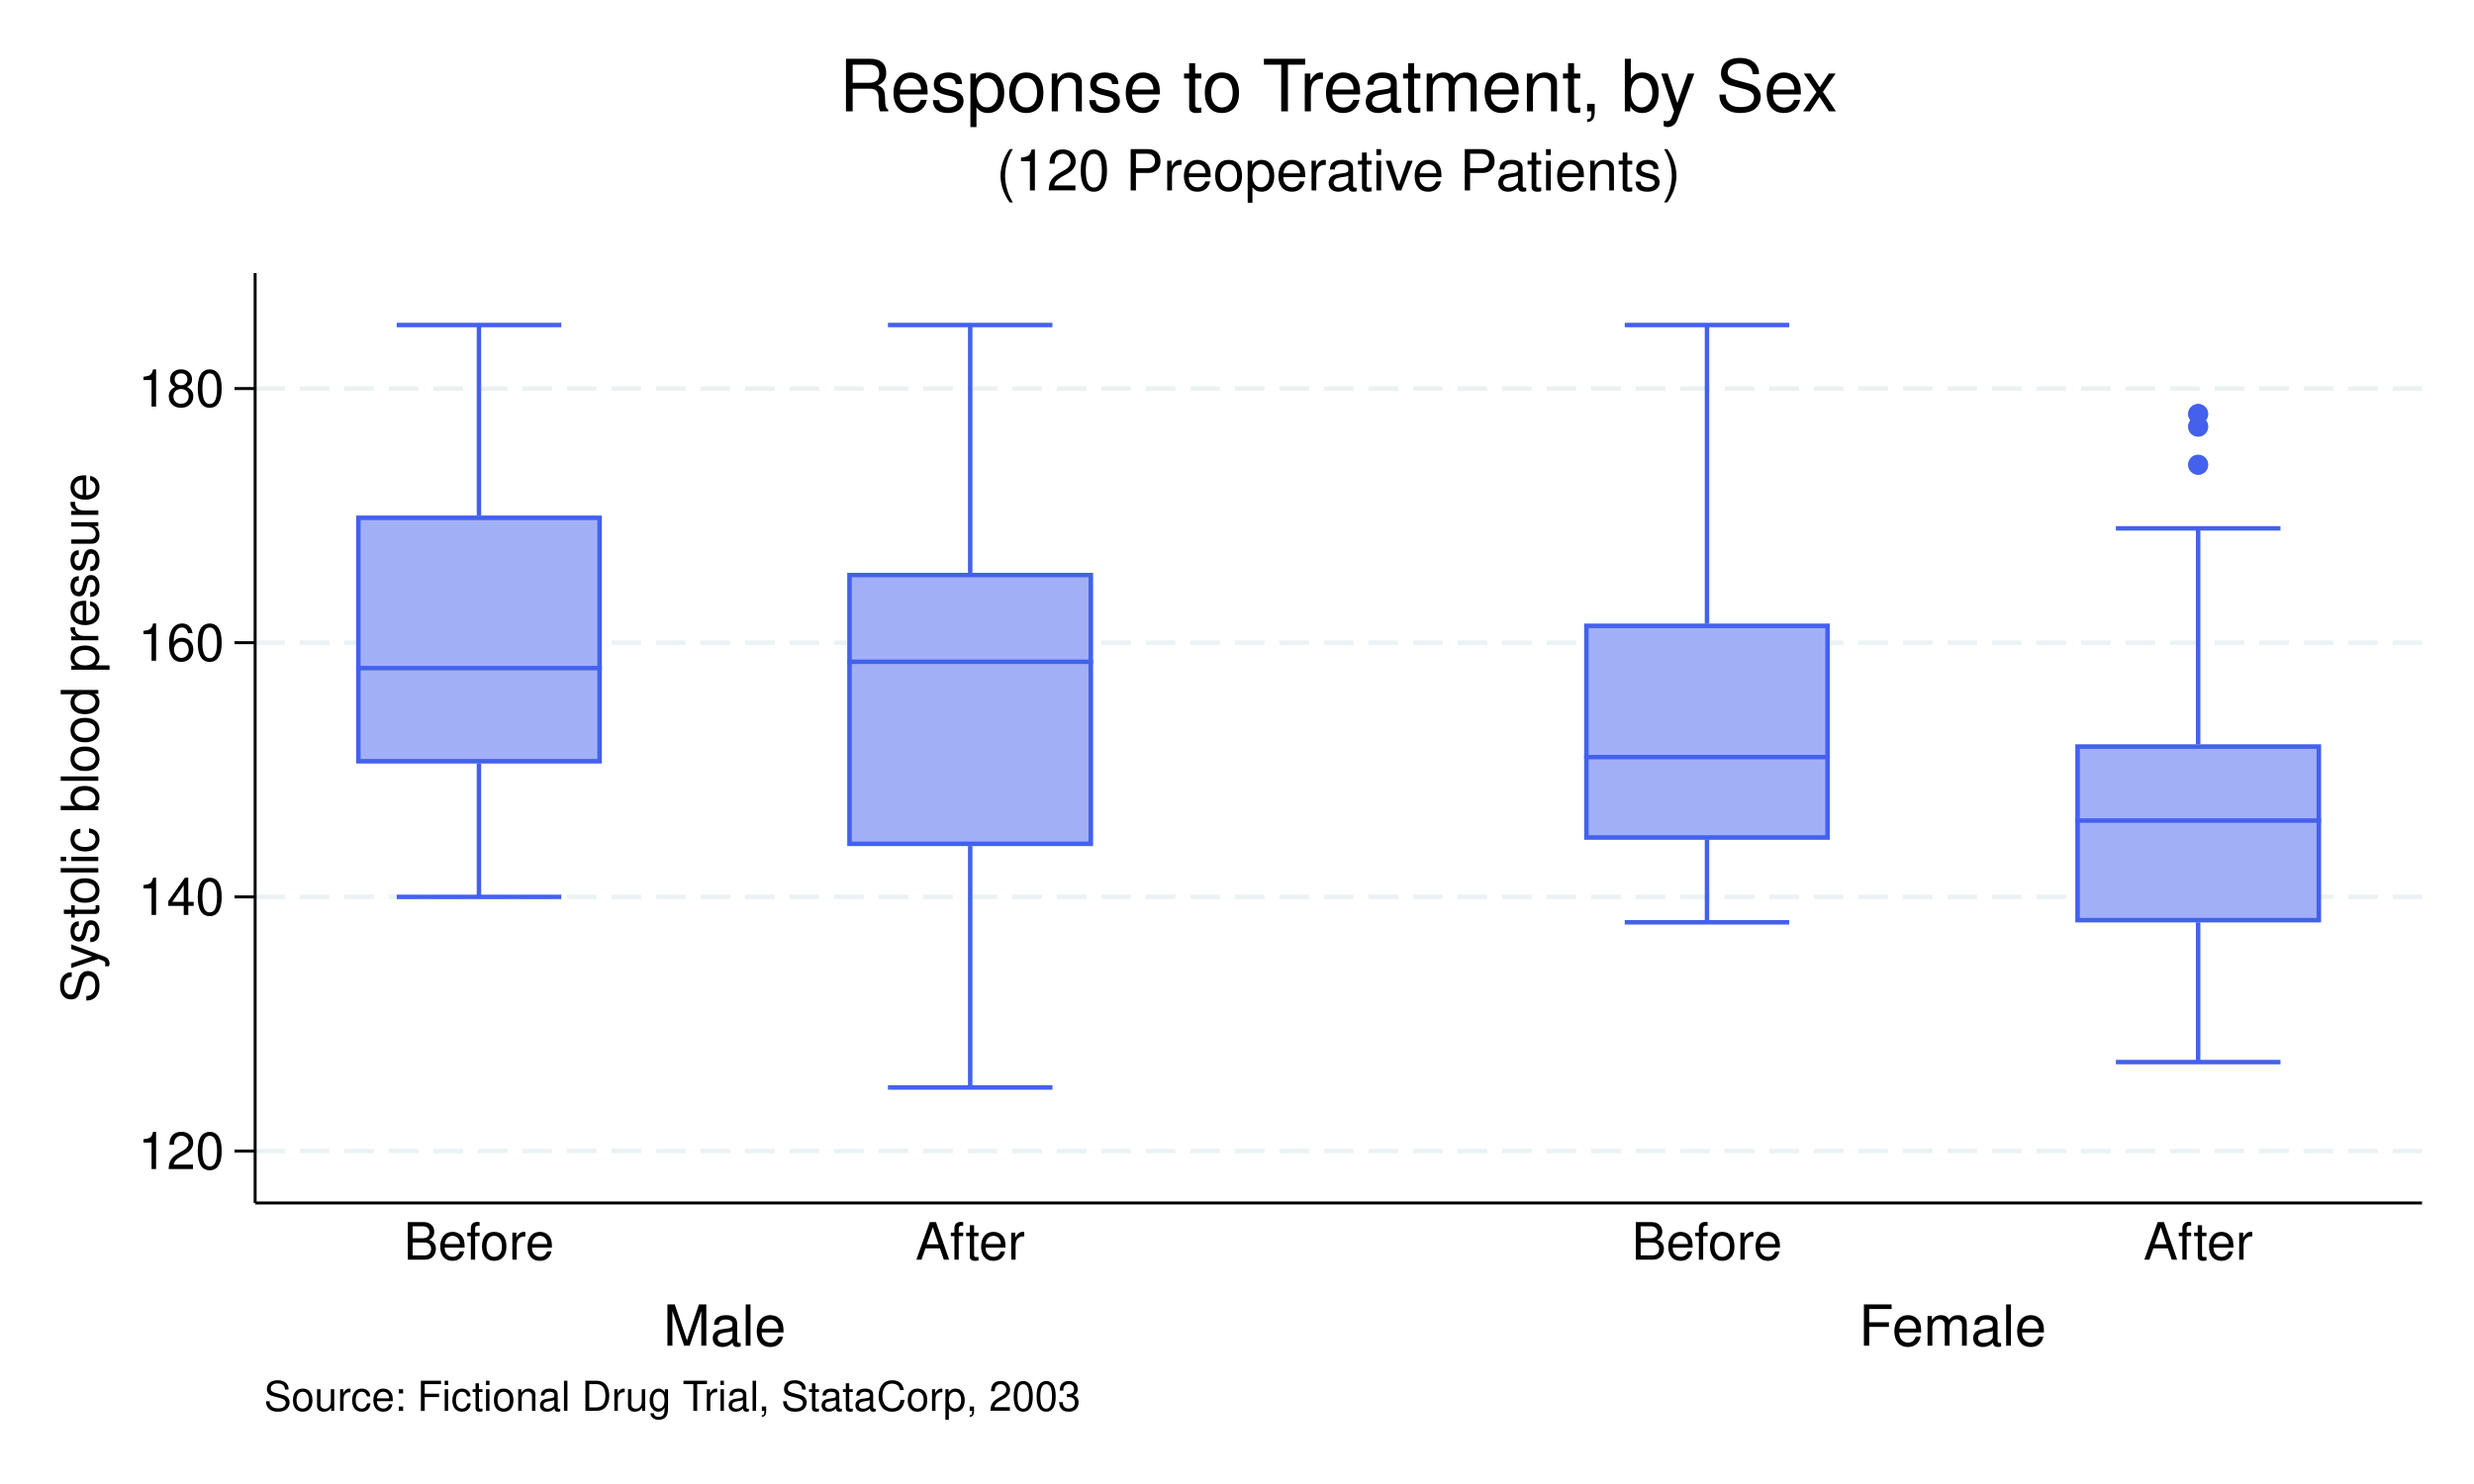
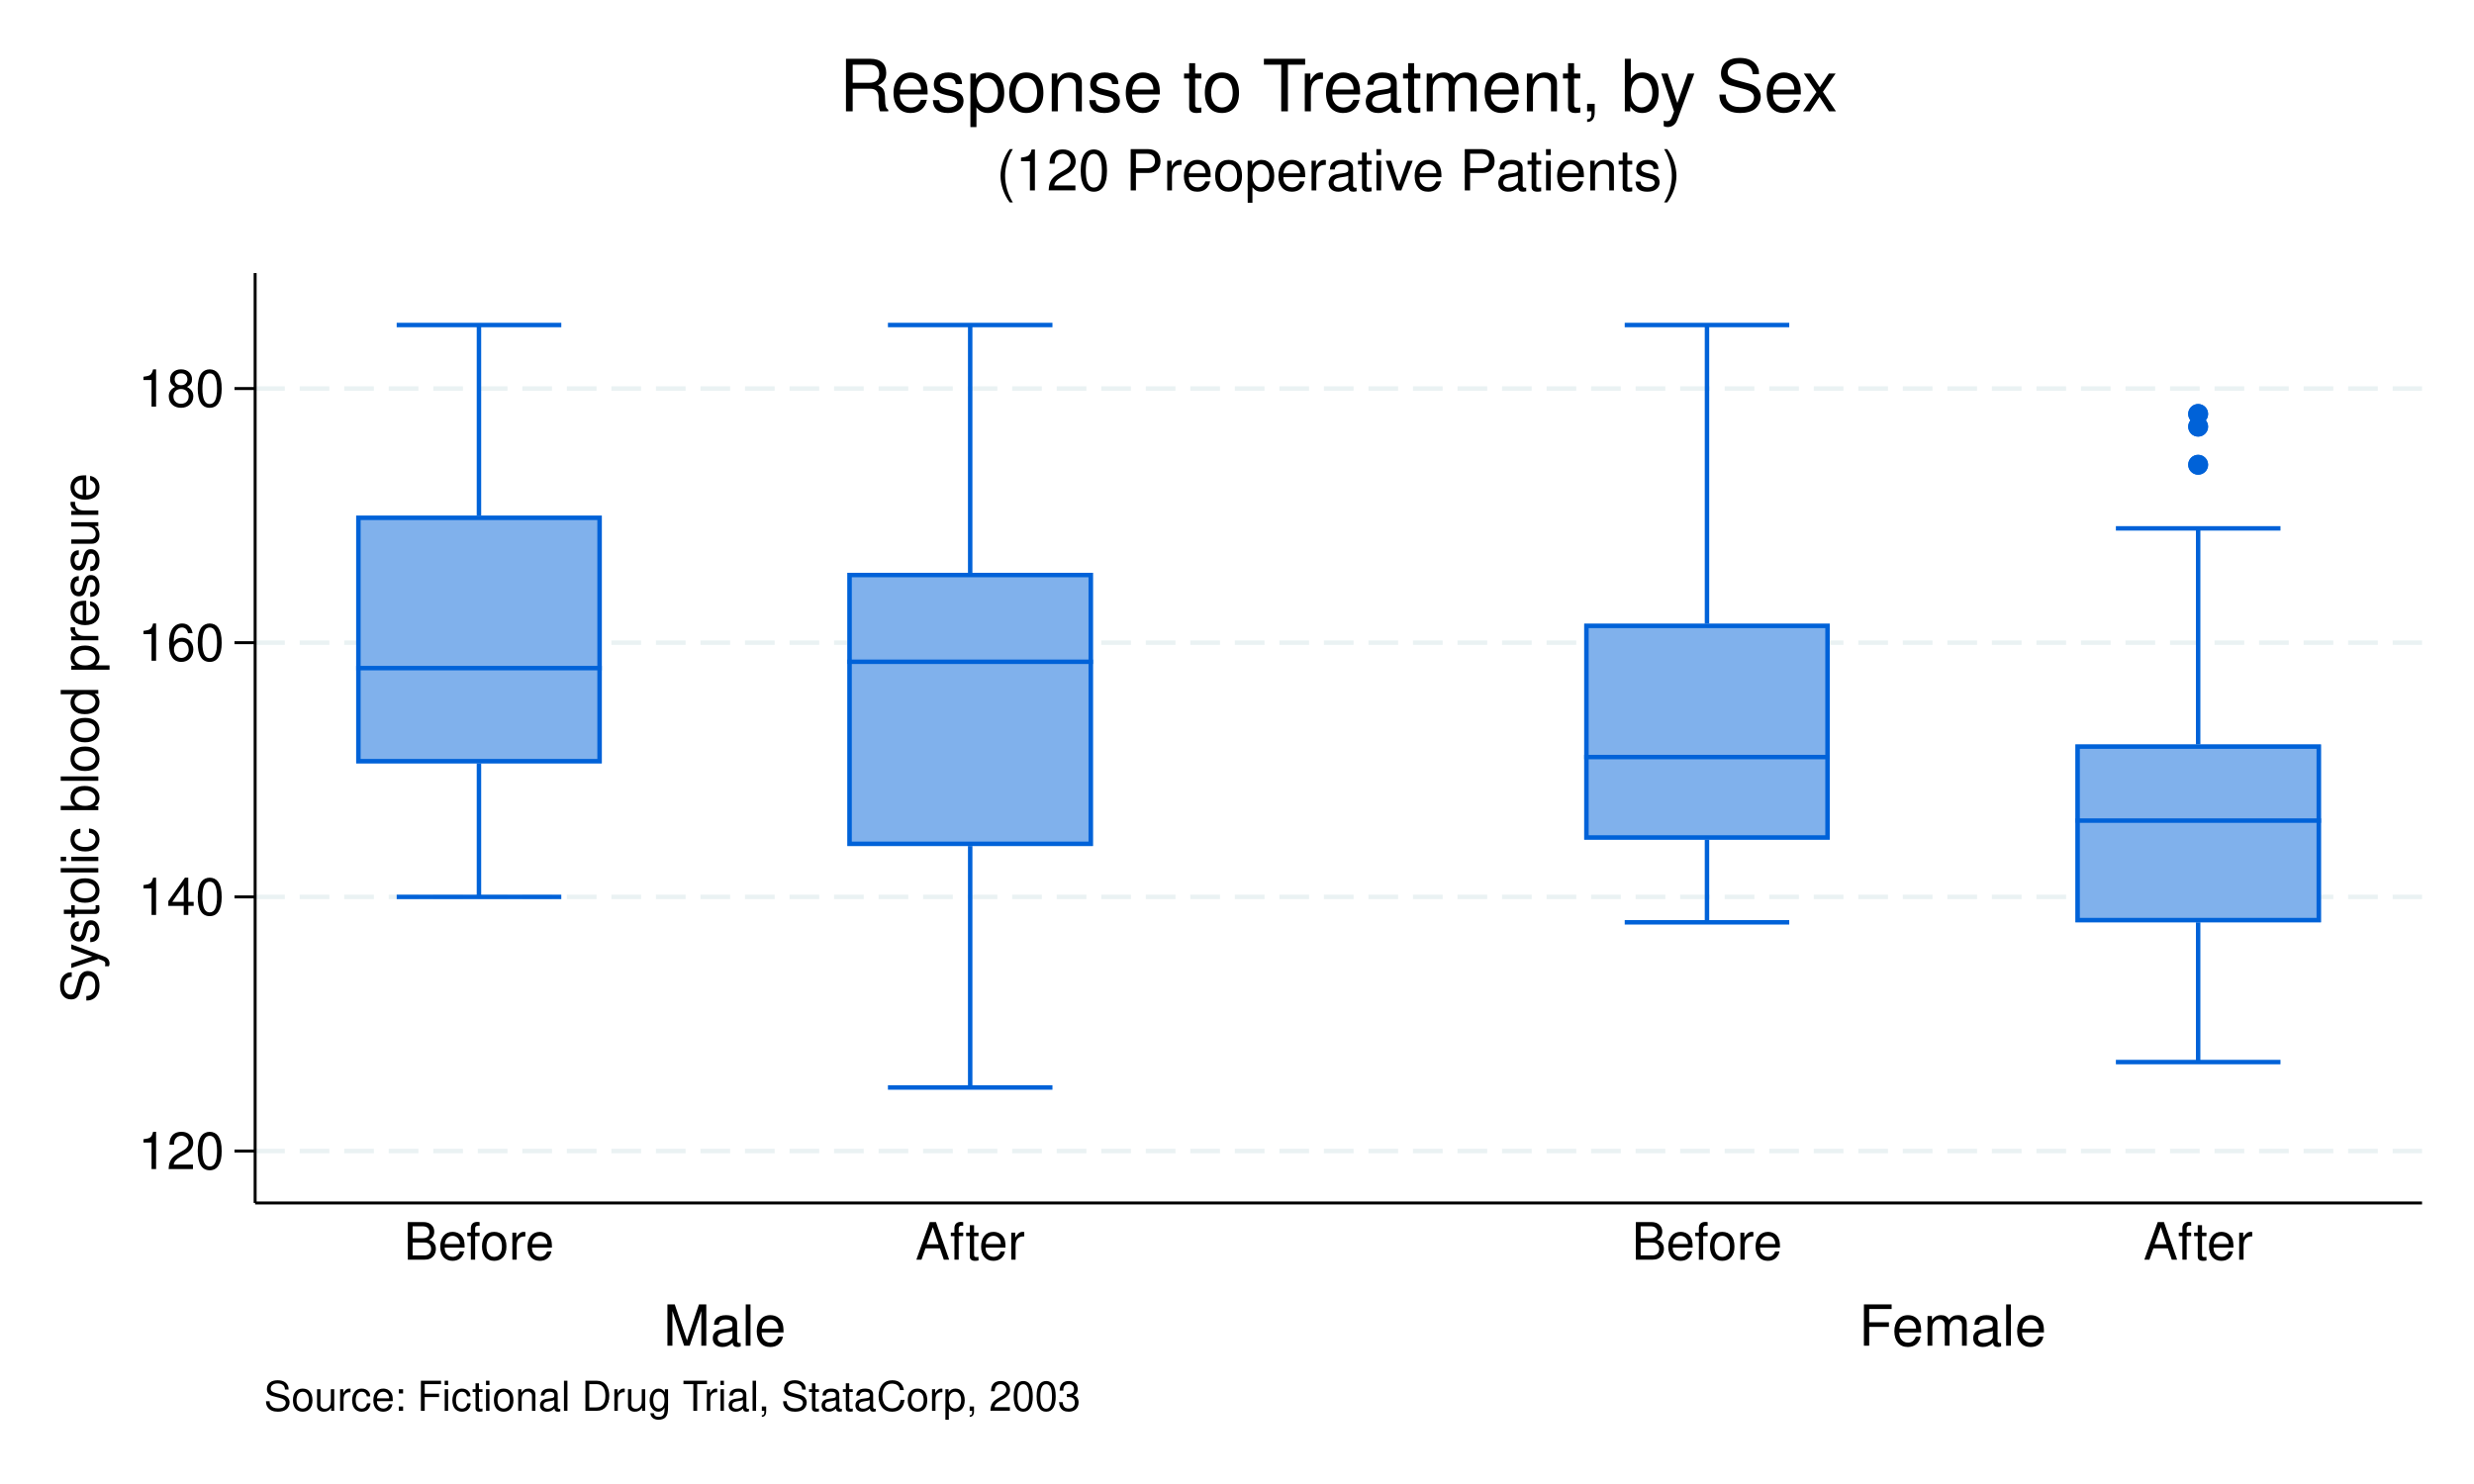
<svg xmlns="http://www.w3.org/2000/svg" version="1.1" width="7.500in" height="4.500in" viewBox="0 0 5400 3240">
  <rect x="0" y="0" width="5400" height="3240" style="fill:#FFFFFF;stroke:none" />
  <rect x="0.00" y="0.00" width="5400.00" height="3240.00" style="fill:#FFFFFF" />
  <rect x="3.24" y="3.24" width="5393.52" height="3233.52" style="fill:none;stroke:#FFFFFF;stroke-width:6.48" />
  <rect x="556.88" y="596.19" width="4729.73" height="2030.23" style="fill:#FFFFFF" />
  <rect x="560.12" y="599.43" width="4723.25" height="2023.75" style="fill:none;stroke:#FFFFFF;stroke-width:6.48" />
  <line x1="556.88" y1="2513.03" x2="621.67" y2="2513.03" style="stroke:#EAF2F3;stroke-width:9.72" />
  <line x1="654.08" y1="2513.03" x2="718.88" y2="2513.03" style="stroke:#EAF2F3;stroke-width:9.72" />
  <line x1="751.28" y1="2513.03" x2="816.08" y2="2513.03" style="stroke:#EAF2F3;stroke-width:9.72" />
  <line x1="848.48" y1="2513.03" x2="913.28" y2="2513.03" style="stroke:#EAF2F3;stroke-width:9.72" />
  <line x1="945.68" y1="2513.03" x2="1010.48" y2="2513.03" style="stroke:#EAF2F3;stroke-width:9.72" />
  <line x1="1042.88" y1="2513.03" x2="1107.68" y2="2513.03" style="stroke:#EAF2F3;stroke-width:9.72" />
  <line x1="1140.08" y1="2513.03" x2="1204.88" y2="2513.03" style="stroke:#EAF2F3;stroke-width:9.72" />
  <line x1="1237.28" y1="2513.03" x2="1302.08" y2="2513.03" style="stroke:#EAF2F3;stroke-width:9.72" />
  <line x1="1334.48" y1="2513.03" x2="1399.28" y2="2513.03" style="stroke:#EAF2F3;stroke-width:9.72" />
  <line x1="1431.68" y1="2513.03" x2="1496.48" y2="2513.03" style="stroke:#EAF2F3;stroke-width:9.72" />
  <line x1="1528.88" y1="2513.03" x2="1593.68" y2="2513.03" style="stroke:#EAF2F3;stroke-width:9.72" />
  <line x1="1626.08" y1="2513.03" x2="1690.88" y2="2513.03" style="stroke:#EAF2F3;stroke-width:9.72" />
  <line x1="1723.28" y1="2513.03" x2="1788.08" y2="2513.03" style="stroke:#EAF2F3;stroke-width:9.72" />
  <line x1="1820.48" y1="2513.03" x2="1885.28" y2="2513.03" style="stroke:#EAF2F3;stroke-width:9.72" />
  <line x1="1917.68" y1="2513.03" x2="1982.48" y2="2513.03" style="stroke:#EAF2F3;stroke-width:9.72" />
  <line x1="2014.88" y1="2513.03" x2="2079.68" y2="2513.03" style="stroke:#EAF2F3;stroke-width:9.72" />
  <line x1="2112.07" y1="2513.03" x2="2176.88" y2="2513.03" style="stroke:#EAF2F3;stroke-width:9.72" />
  <line x1="2209.28" y1="2513.03" x2="2274.07" y2="2513.03" style="stroke:#EAF2F3;stroke-width:9.72" />
  <line x1="2306.48" y1="2513.03" x2="2371.28" y2="2513.03" style="stroke:#EAF2F3;stroke-width:9.72" />
  <line x1="2403.68" y1="2513.03" x2="2468.48" y2="2513.03" style="stroke:#EAF2F3;stroke-width:9.72" />
  <line x1="2500.88" y1="2513.03" x2="2565.68" y2="2513.03" style="stroke:#EAF2F3;stroke-width:9.72" />
  <line x1="2598.07" y1="2513.03" x2="2662.88" y2="2513.03" style="stroke:#EAF2F3;stroke-width:9.72" />
  <line x1="2695.28" y1="2513.03" x2="2760.08" y2="2513.03" style="stroke:#EAF2F3;stroke-width:9.72" />
  <line x1="2792.48" y1="2513.03" x2="2857.28" y2="2513.03" style="stroke:#EAF2F3;stroke-width:9.72" />
  <line x1="2889.68" y1="2513.03" x2="2954.48" y2="2513.03" style="stroke:#EAF2F3;stroke-width:9.72" />
  <line x1="2986.88" y1="2513.03" x2="3051.68" y2="2513.03" style="stroke:#EAF2F3;stroke-width:9.72" />
  <line x1="3084.08" y1="2513.03" x2="3148.88" y2="2513.03" style="stroke:#EAF2F3;stroke-width:9.72" />
  <line x1="3181.28" y1="2513.03" x2="3246.08" y2="2513.03" style="stroke:#EAF2F3;stroke-width:9.72" />
  <line x1="3278.48" y1="2513.03" x2="3343.28" y2="2513.03" style="stroke:#EAF2F3;stroke-width:9.72" />
  <line x1="3375.68" y1="2513.03" x2="3440.48" y2="2513.03" style="stroke:#EAF2F3;stroke-width:9.72" />
  <line x1="3472.88" y1="2513.03" x2="3537.68" y2="2513.03" style="stroke:#EAF2F3;stroke-width:9.72" />
  <line x1="3570.08" y1="2513.03" x2="3634.88" y2="2513.03" style="stroke:#EAF2F3;stroke-width:9.72" />
  <line x1="3667.28" y1="2513.03" x2="3732.08" y2="2513.03" style="stroke:#EAF2F3;stroke-width:9.72" />
  <line x1="3764.48" y1="2513.03" x2="3829.28" y2="2513.03" style="stroke:#EAF2F3;stroke-width:9.72" />
  <line x1="3861.68" y1="2513.03" x2="3926.48" y2="2513.03" style="stroke:#EAF2F3;stroke-width:9.72" />
  <line x1="3958.88" y1="2513.03" x2="4023.68" y2="2513.03" style="stroke:#EAF2F3;stroke-width:9.72" />
  <line x1="4056.08" y1="2513.03" x2="4120.88" y2="2513.03" style="stroke:#EAF2F3;stroke-width:9.72" />
  <line x1="4153.27" y1="2513.03" x2="4218.08" y2="2513.03" style="stroke:#EAF2F3;stroke-width:9.72" />
  <line x1="4250.48" y1="2513.03" x2="4315.27" y2="2513.03" style="stroke:#EAF2F3;stroke-width:9.72" />
  <line x1="4347.68" y1="2513.03" x2="4412.48" y2="2513.03" style="stroke:#EAF2F3;stroke-width:9.72" />
  <line x1="4444.88" y1="2513.03" x2="4509.68" y2="2513.03" style="stroke:#EAF2F3;stroke-width:9.72" />
  <line x1="4542.08" y1="2513.03" x2="4606.88" y2="2513.03" style="stroke:#EAF2F3;stroke-width:9.72" />
  <line x1="4639.27" y1="2513.03" x2="4704.08" y2="2513.03" style="stroke:#EAF2F3;stroke-width:9.72" />
  <line x1="4736.48" y1="2513.03" x2="4801.27" y2="2513.03" style="stroke:#EAF2F3;stroke-width:9.72" />
  <line x1="4833.68" y1="2513.03" x2="4898.48" y2="2513.03" style="stroke:#EAF2F3;stroke-width:9.72" />
  <line x1="4930.88" y1="2513.03" x2="4995.68" y2="2513.03" style="stroke:#EAF2F3;stroke-width:9.72" />
  <line x1="5028.08" y1="2513.03" x2="5092.88" y2="2513.03" style="stroke:#EAF2F3;stroke-width:9.72" />
  <line x1="5125.27" y1="2513.03" x2="5190.08" y2="2513.03" style="stroke:#EAF2F3;stroke-width:9.72" />
  <line x1="5222.48" y1="2513.03" x2="5286.60" y2="2513.03" style="stroke:#EAF2F3;stroke-width:9.72" />
  <line x1="556.88" y1="1958.18" x2="621.67" y2="1958.18" style="stroke:#EAF2F3;stroke-width:9.72" />
  <line x1="654.08" y1="1958.18" x2="718.88" y2="1958.18" style="stroke:#EAF2F3;stroke-width:9.72" />
  <line x1="751.28" y1="1958.18" x2="816.08" y2="1958.18" style="stroke:#EAF2F3;stroke-width:9.72" />
  <line x1="848.48" y1="1958.18" x2="913.28" y2="1958.18" style="stroke:#EAF2F3;stroke-width:9.72" />
  <line x1="945.68" y1="1958.18" x2="1010.48" y2="1958.18" style="stroke:#EAF2F3;stroke-width:9.72" />
  <line x1="1042.88" y1="1958.18" x2="1107.68" y2="1958.18" style="stroke:#EAF2F3;stroke-width:9.72" />
  <line x1="1140.08" y1="1958.18" x2="1204.88" y2="1958.18" style="stroke:#EAF2F3;stroke-width:9.72" />
  <line x1="1237.28" y1="1958.18" x2="1302.08" y2="1958.18" style="stroke:#EAF2F3;stroke-width:9.72" />
  <line x1="1334.48" y1="1958.18" x2="1399.28" y2="1958.18" style="stroke:#EAF2F3;stroke-width:9.72" />
  <line x1="1431.68" y1="1958.18" x2="1496.48" y2="1958.18" style="stroke:#EAF2F3;stroke-width:9.72" />
  <line x1="1528.88" y1="1958.18" x2="1593.68" y2="1958.18" style="stroke:#EAF2F3;stroke-width:9.72" />
  <line x1="1626.08" y1="1958.18" x2="1690.88" y2="1958.18" style="stroke:#EAF2F3;stroke-width:9.72" />
  <line x1="1723.28" y1="1958.18" x2="1788.08" y2="1958.18" style="stroke:#EAF2F3;stroke-width:9.72" />
  <line x1="1820.48" y1="1958.18" x2="1885.28" y2="1958.18" style="stroke:#EAF2F3;stroke-width:9.72" />
  <line x1="1917.68" y1="1958.18" x2="1982.48" y2="1958.18" style="stroke:#EAF2F3;stroke-width:9.72" />
  <line x1="2014.88" y1="1958.18" x2="2079.68" y2="1958.18" style="stroke:#EAF2F3;stroke-width:9.72" />
  <line x1="2112.07" y1="1958.18" x2="2176.88" y2="1958.18" style="stroke:#EAF2F3;stroke-width:9.72" />
  <line x1="2209.28" y1="1958.18" x2="2274.07" y2="1958.18" style="stroke:#EAF2F3;stroke-width:9.72" />
  <line x1="2306.48" y1="1958.18" x2="2371.28" y2="1958.18" style="stroke:#EAF2F3;stroke-width:9.72" />
  <line x1="2403.68" y1="1958.18" x2="2468.48" y2="1958.18" style="stroke:#EAF2F3;stroke-width:9.72" />
  <line x1="2500.88" y1="1958.18" x2="2565.68" y2="1958.18" style="stroke:#EAF2F3;stroke-width:9.72" />
  <line x1="2598.07" y1="1958.18" x2="2662.88" y2="1958.18" style="stroke:#EAF2F3;stroke-width:9.72" />
  <line x1="2695.28" y1="1958.18" x2="2760.08" y2="1958.18" style="stroke:#EAF2F3;stroke-width:9.72" />
  <line x1="2792.48" y1="1958.18" x2="2857.28" y2="1958.18" style="stroke:#EAF2F3;stroke-width:9.72" />
  <line x1="2889.68" y1="1958.18" x2="2954.48" y2="1958.18" style="stroke:#EAF2F3;stroke-width:9.72" />
  <line x1="2986.88" y1="1958.18" x2="3051.68" y2="1958.18" style="stroke:#EAF2F3;stroke-width:9.72" />
  <line x1="3084.08" y1="1958.18" x2="3148.88" y2="1958.18" style="stroke:#EAF2F3;stroke-width:9.72" />
  <line x1="3181.28" y1="1958.18" x2="3246.08" y2="1958.18" style="stroke:#EAF2F3;stroke-width:9.72" />
  <line x1="3278.48" y1="1958.18" x2="3343.28" y2="1958.18" style="stroke:#EAF2F3;stroke-width:9.72" />
  <line x1="3375.68" y1="1958.18" x2="3440.48" y2="1958.18" style="stroke:#EAF2F3;stroke-width:9.72" />
  <line x1="3472.88" y1="1958.18" x2="3537.68" y2="1958.18" style="stroke:#EAF2F3;stroke-width:9.72" />
  <line x1="3570.08" y1="1958.18" x2="3634.88" y2="1958.18" style="stroke:#EAF2F3;stroke-width:9.72" />
  <line x1="3667.28" y1="1958.18" x2="3732.08" y2="1958.18" style="stroke:#EAF2F3;stroke-width:9.72" />
  <line x1="3764.48" y1="1958.18" x2="3829.28" y2="1958.18" style="stroke:#EAF2F3;stroke-width:9.72" />
  <line x1="3861.68" y1="1958.18" x2="3926.48" y2="1958.18" style="stroke:#EAF2F3;stroke-width:9.72" />
  <line x1="3958.88" y1="1958.18" x2="4023.68" y2="1958.18" style="stroke:#EAF2F3;stroke-width:9.72" />
  <line x1="4056.08" y1="1958.18" x2="4120.88" y2="1958.18" style="stroke:#EAF2F3;stroke-width:9.72" />
  <line x1="4153.27" y1="1958.18" x2="4218.08" y2="1958.18" style="stroke:#EAF2F3;stroke-width:9.72" />
  <line x1="4250.48" y1="1958.18" x2="4315.27" y2="1958.18" style="stroke:#EAF2F3;stroke-width:9.72" />
  <line x1="4347.68" y1="1958.18" x2="4412.48" y2="1958.18" style="stroke:#EAF2F3;stroke-width:9.72" />
  <line x1="4444.88" y1="1958.18" x2="4509.68" y2="1958.18" style="stroke:#EAF2F3;stroke-width:9.72" />
  <line x1="4542.08" y1="1958.18" x2="4606.88" y2="1958.18" style="stroke:#EAF2F3;stroke-width:9.72" />
  <line x1="4639.27" y1="1958.18" x2="4704.08" y2="1958.18" style="stroke:#EAF2F3;stroke-width:9.72" />
  <line x1="4736.48" y1="1958.18" x2="4801.27" y2="1958.18" style="stroke:#EAF2F3;stroke-width:9.72" />
  <line x1="4833.68" y1="1958.18" x2="4898.48" y2="1958.18" style="stroke:#EAF2F3;stroke-width:9.72" />
  <line x1="4930.88" y1="1958.18" x2="4995.68" y2="1958.18" style="stroke:#EAF2F3;stroke-width:9.72" />
  <line x1="5028.08" y1="1958.18" x2="5092.88" y2="1958.18" style="stroke:#EAF2F3;stroke-width:9.72" />
  <line x1="5125.27" y1="1958.18" x2="5190.08" y2="1958.18" style="stroke:#EAF2F3;stroke-width:9.72" />
  <line x1="5222.48" y1="1958.18" x2="5286.60" y2="1958.18" style="stroke:#EAF2F3;stroke-width:9.72" />
  <line x1="556.88" y1="1403.16" x2="621.67" y2="1403.16" style="stroke:#EAF2F3;stroke-width:9.72" />
  <line x1="654.08" y1="1403.16" x2="718.88" y2="1403.16" style="stroke:#EAF2F3;stroke-width:9.72" />
  <line x1="751.28" y1="1403.16" x2="816.08" y2="1403.16" style="stroke:#EAF2F3;stroke-width:9.72" />
  <line x1="848.48" y1="1403.16" x2="913.28" y2="1403.16" style="stroke:#EAF2F3;stroke-width:9.72" />
  <line x1="945.68" y1="1403.16" x2="1010.48" y2="1403.16" style="stroke:#EAF2F3;stroke-width:9.72" />
  <line x1="1042.88" y1="1403.16" x2="1107.68" y2="1403.16" style="stroke:#EAF2F3;stroke-width:9.72" />
  <line x1="1140.08" y1="1403.16" x2="1204.88" y2="1403.16" style="stroke:#EAF2F3;stroke-width:9.72" />
  <line x1="1237.28" y1="1403.16" x2="1302.08" y2="1403.16" style="stroke:#EAF2F3;stroke-width:9.72" />
  <line x1="1334.48" y1="1403.16" x2="1399.28" y2="1403.16" style="stroke:#EAF2F3;stroke-width:9.72" />
  <line x1="1431.68" y1="1403.16" x2="1496.48" y2="1403.16" style="stroke:#EAF2F3;stroke-width:9.72" />
  <line x1="1528.88" y1="1403.16" x2="1593.68" y2="1403.16" style="stroke:#EAF2F3;stroke-width:9.72" />
  <line x1="1626.08" y1="1403.16" x2="1690.88" y2="1403.16" style="stroke:#EAF2F3;stroke-width:9.72" />
  <line x1="1723.28" y1="1403.16" x2="1788.08" y2="1403.16" style="stroke:#EAF2F3;stroke-width:9.72" />
  <line x1="1820.48" y1="1403.16" x2="1885.28" y2="1403.16" style="stroke:#EAF2F3;stroke-width:9.72" />
  <line x1="1917.68" y1="1403.16" x2="1982.48" y2="1403.16" style="stroke:#EAF2F3;stroke-width:9.72" />
  <line x1="2014.88" y1="1403.16" x2="2079.68" y2="1403.16" style="stroke:#EAF2F3;stroke-width:9.72" />
  <line x1="2112.07" y1="1403.16" x2="2176.88" y2="1403.16" style="stroke:#EAF2F3;stroke-width:9.72" />
  <line x1="2209.28" y1="1403.16" x2="2274.07" y2="1403.16" style="stroke:#EAF2F3;stroke-width:9.72" />
  <line x1="2306.48" y1="1403.16" x2="2371.28" y2="1403.16" style="stroke:#EAF2F3;stroke-width:9.72" />
  <line x1="2403.68" y1="1403.16" x2="2468.48" y2="1403.16" style="stroke:#EAF2F3;stroke-width:9.72" />
  <line x1="2500.88" y1="1403.16" x2="2565.68" y2="1403.16" style="stroke:#EAF2F3;stroke-width:9.72" />
  <line x1="2598.07" y1="1403.16" x2="2662.88" y2="1403.16" style="stroke:#EAF2F3;stroke-width:9.72" />
  <line x1="2695.28" y1="1403.16" x2="2760.08" y2="1403.16" style="stroke:#EAF2F3;stroke-width:9.72" />
  <line x1="2792.48" y1="1403.16" x2="2857.28" y2="1403.16" style="stroke:#EAF2F3;stroke-width:9.72" />
  <line x1="2889.68" y1="1403.16" x2="2954.48" y2="1403.16" style="stroke:#EAF2F3;stroke-width:9.72" />
  <line x1="2986.88" y1="1403.16" x2="3051.68" y2="1403.16" style="stroke:#EAF2F3;stroke-width:9.72" />
  <line x1="3084.08" y1="1403.16" x2="3148.88" y2="1403.16" style="stroke:#EAF2F3;stroke-width:9.72" />
  <line x1="3181.28" y1="1403.16" x2="3246.08" y2="1403.16" style="stroke:#EAF2F3;stroke-width:9.72" />
  <line x1="3278.48" y1="1403.16" x2="3343.28" y2="1403.16" style="stroke:#EAF2F3;stroke-width:9.72" />
  <line x1="3375.68" y1="1403.16" x2="3440.48" y2="1403.16" style="stroke:#EAF2F3;stroke-width:9.72" />
  <line x1="3472.88" y1="1403.16" x2="3537.68" y2="1403.16" style="stroke:#EAF2F3;stroke-width:9.72" />
  <line x1="3570.08" y1="1403.16" x2="3634.88" y2="1403.16" style="stroke:#EAF2F3;stroke-width:9.72" />
  <line x1="3667.28" y1="1403.16" x2="3732.08" y2="1403.16" style="stroke:#EAF2F3;stroke-width:9.72" />
  <line x1="3764.48" y1="1403.16" x2="3829.28" y2="1403.16" style="stroke:#EAF2F3;stroke-width:9.72" />
  <line x1="3861.68" y1="1403.16" x2="3926.48" y2="1403.16" style="stroke:#EAF2F3;stroke-width:9.72" />
  <line x1="3958.88" y1="1403.16" x2="4023.68" y2="1403.16" style="stroke:#EAF2F3;stroke-width:9.72" />
  <line x1="4056.08" y1="1403.16" x2="4120.88" y2="1403.16" style="stroke:#EAF2F3;stroke-width:9.72" />
  <line x1="4153.27" y1="1403.16" x2="4218.08" y2="1403.16" style="stroke:#EAF2F3;stroke-width:9.72" />
  <line x1="4250.48" y1="1403.16" x2="4315.27" y2="1403.16" style="stroke:#EAF2F3;stroke-width:9.72" />
  <line x1="4347.68" y1="1403.16" x2="4412.48" y2="1403.16" style="stroke:#EAF2F3;stroke-width:9.72" />
  <line x1="4444.88" y1="1403.16" x2="4509.68" y2="1403.16" style="stroke:#EAF2F3;stroke-width:9.72" />
  <line x1="4542.08" y1="1403.16" x2="4606.88" y2="1403.16" style="stroke:#EAF2F3;stroke-width:9.72" />
  <line x1="4639.27" y1="1403.16" x2="4704.08" y2="1403.16" style="stroke:#EAF2F3;stroke-width:9.72" />
  <line x1="4736.48" y1="1403.16" x2="4801.27" y2="1403.16" style="stroke:#EAF2F3;stroke-width:9.72" />
  <line x1="4833.68" y1="1403.16" x2="4898.48" y2="1403.16" style="stroke:#EAF2F3;stroke-width:9.72" />
  <line x1="4930.88" y1="1403.16" x2="4995.68" y2="1403.16" style="stroke:#EAF2F3;stroke-width:9.72" />
  <line x1="5028.08" y1="1403.16" x2="5092.88" y2="1403.16" style="stroke:#EAF2F3;stroke-width:9.72" />
  <line x1="5125.27" y1="1403.16" x2="5190.08" y2="1403.16" style="stroke:#EAF2F3;stroke-width:9.72" />
  <line x1="5222.48" y1="1403.16" x2="5286.60" y2="1403.16" style="stroke:#EAF2F3;stroke-width:9.72" />
  <line x1="556.88" y1="848.31" x2="621.67" y2="848.31" style="stroke:#EAF2F3;stroke-width:9.72" />
  <line x1="654.08" y1="848.31" x2="718.88" y2="848.31" style="stroke:#EAF2F3;stroke-width:9.72" />
  <line x1="751.28" y1="848.31" x2="816.08" y2="848.31" style="stroke:#EAF2F3;stroke-width:9.72" />
  <line x1="848.48" y1="848.31" x2="913.28" y2="848.31" style="stroke:#EAF2F3;stroke-width:9.72" />
  <line x1="945.68" y1="848.31" x2="1010.48" y2="848.31" style="stroke:#EAF2F3;stroke-width:9.72" />
  <line x1="1042.88" y1="848.31" x2="1107.68" y2="848.31" style="stroke:#EAF2F3;stroke-width:9.72" />
  <line x1="1140.08" y1="848.31" x2="1204.88" y2="848.31" style="stroke:#EAF2F3;stroke-width:9.72" />
  <line x1="1237.28" y1="848.31" x2="1302.08" y2="848.31" style="stroke:#EAF2F3;stroke-width:9.72" />
  <line x1="1334.48" y1="848.31" x2="1399.28" y2="848.31" style="stroke:#EAF2F3;stroke-width:9.72" />
  <line x1="1431.68" y1="848.31" x2="1496.48" y2="848.31" style="stroke:#EAF2F3;stroke-width:9.72" />
  <line x1="1528.88" y1="848.31" x2="1593.68" y2="848.31" style="stroke:#EAF2F3;stroke-width:9.72" />
  <line x1="1626.08" y1="848.31" x2="1690.88" y2="848.31" style="stroke:#EAF2F3;stroke-width:9.72" />
  <line x1="1723.28" y1="848.31" x2="1788.08" y2="848.31" style="stroke:#EAF2F3;stroke-width:9.72" />
  <line x1="1820.48" y1="848.31" x2="1885.28" y2="848.31" style="stroke:#EAF2F3;stroke-width:9.72" />
  <line x1="1917.68" y1="848.31" x2="1982.48" y2="848.31" style="stroke:#EAF2F3;stroke-width:9.72" />
  <line x1="2014.88" y1="848.31" x2="2079.68" y2="848.31" style="stroke:#EAF2F3;stroke-width:9.72" />
  <line x1="2112.07" y1="848.31" x2="2176.88" y2="848.31" style="stroke:#EAF2F3;stroke-width:9.72" />
  <line x1="2209.28" y1="848.31" x2="2274.07" y2="848.31" style="stroke:#EAF2F3;stroke-width:9.72" />
  <line x1="2306.48" y1="848.31" x2="2371.28" y2="848.31" style="stroke:#EAF2F3;stroke-width:9.72" />
  <line x1="2403.68" y1="848.31" x2="2468.48" y2="848.31" style="stroke:#EAF2F3;stroke-width:9.72" />
  <line x1="2500.88" y1="848.31" x2="2565.68" y2="848.31" style="stroke:#EAF2F3;stroke-width:9.72" />
  <line x1="2598.07" y1="848.31" x2="2662.88" y2="848.31" style="stroke:#EAF2F3;stroke-width:9.72" />
  <line x1="2695.28" y1="848.31" x2="2760.08" y2="848.31" style="stroke:#EAF2F3;stroke-width:9.72" />
  <line x1="2792.48" y1="848.31" x2="2857.28" y2="848.31" style="stroke:#EAF2F3;stroke-width:9.72" />
  <line x1="2889.68" y1="848.31" x2="2954.48" y2="848.31" style="stroke:#EAF2F3;stroke-width:9.72" />
  <line x1="2986.88" y1="848.31" x2="3051.68" y2="848.31" style="stroke:#EAF2F3;stroke-width:9.72" />
  <line x1="3084.08" y1="848.31" x2="3148.88" y2="848.31" style="stroke:#EAF2F3;stroke-width:9.72" />
  <line x1="3181.28" y1="848.31" x2="3246.08" y2="848.31" style="stroke:#EAF2F3;stroke-width:9.72" />
  <line x1="3278.48" y1="848.31" x2="3343.28" y2="848.31" style="stroke:#EAF2F3;stroke-width:9.72" />
  <line x1="3375.68" y1="848.31" x2="3440.48" y2="848.31" style="stroke:#EAF2F3;stroke-width:9.72" />
  <line x1="3472.88" y1="848.31" x2="3537.68" y2="848.31" style="stroke:#EAF2F3;stroke-width:9.72" />
  <line x1="3570.08" y1="848.31" x2="3634.88" y2="848.31" style="stroke:#EAF2F3;stroke-width:9.72" />
  <line x1="3667.28" y1="848.31" x2="3732.08" y2="848.31" style="stroke:#EAF2F3;stroke-width:9.72" />
  <line x1="3764.48" y1="848.31" x2="3829.28" y2="848.31" style="stroke:#EAF2F3;stroke-width:9.72" />
  <line x1="3861.68" y1="848.31" x2="3926.48" y2="848.31" style="stroke:#EAF2F3;stroke-width:9.72" />
  <line x1="3958.88" y1="848.31" x2="4023.68" y2="848.31" style="stroke:#EAF2F3;stroke-width:9.72" />
  <line x1="4056.08" y1="848.31" x2="4120.88" y2="848.31" style="stroke:#EAF2F3;stroke-width:9.72" />
  <line x1="4153.27" y1="848.31" x2="4218.08" y2="848.31" style="stroke:#EAF2F3;stroke-width:9.72" />
  <line x1="4250.48" y1="848.31" x2="4315.27" y2="848.31" style="stroke:#EAF2F3;stroke-width:9.72" />
  <line x1="4347.68" y1="848.31" x2="4412.48" y2="848.31" style="stroke:#EAF2F3;stroke-width:9.72" />
  <line x1="4444.88" y1="848.31" x2="4509.68" y2="848.31" style="stroke:#EAF2F3;stroke-width:9.72" />
  <line x1="4542.08" y1="848.31" x2="4606.88" y2="848.31" style="stroke:#EAF2F3;stroke-width:9.72" />
  <line x1="4639.27" y1="848.31" x2="4704.08" y2="848.31" style="stroke:#EAF2F3;stroke-width:9.72" />
  <line x1="4736.48" y1="848.31" x2="4801.27" y2="848.31" style="stroke:#EAF2F3;stroke-width:9.72" />
  <line x1="4833.68" y1="848.31" x2="4898.48" y2="848.31" style="stroke:#EAF2F3;stroke-width:9.72" />
  <line x1="4930.88" y1="848.31" x2="4995.68" y2="848.31" style="stroke:#EAF2F3;stroke-width:9.72" />
  <line x1="5028.08" y1="848.31" x2="5092.88" y2="848.31" style="stroke:#EAF2F3;stroke-width:9.72" />
  <line x1="5125.27" y1="848.31" x2="5190.08" y2="848.31" style="stroke:#EAF2F3;stroke-width:9.72" />
  <line x1="5222.48" y1="848.31" x2="5286.60" y2="848.31" style="stroke:#EAF2F3;stroke-width:9.72" />
-   <rect x="777.43" y="1125.73" width="536.12" height="541.01" style="fill:#A1B0F6" />
-   <rect x="782.29" y="1130.59" width="526.40" height="531.29" style="fill:none;stroke:#4361ED;stroke-width:9.72" />
-   <line x1="777.43" y1="1458.68" x2="1313.55" y2="1458.68" style="stroke:#4361ED;stroke-width:9.72" />
-   <line x1="1045.41" y1="1666.74" x2="1045.41" y2="1958.18" style="stroke:#4361ED;stroke-width:9.72" />
-   <line x1="1045.41" y1="1125.73" x2="1045.41" y2="709.59" style="stroke:#4361ED;stroke-width:9.72" />
-   <line x1="865.86" y1="1958.18" x2="1225.13" y2="1958.18" style="stroke:#4361ED;stroke-width:9.72" />
-   <line x1="865.86" y1="709.59" x2="1225.13" y2="709.59" style="stroke:#4361ED;stroke-width:9.72" />
-   <rect x="1849.50" y="1250.61" width="536.12" height="596.53" style="fill:#A1B0F6" />
-   <rect x="1854.36" y="1255.47" width="526.40" height="586.81" style="fill:none;stroke:#4361ED;stroke-width:9.72" />
-   <line x1="1849.50" y1="1444.84" x2="2385.62" y2="1444.84" style="stroke:#4361ED;stroke-width:9.72" />
-   <line x1="2117.64" y1="1847.14" x2="2117.64" y2="2374.31" style="stroke:#4361ED;stroke-width:9.72" />
-   <line x1="2117.64" y1="1250.61" x2="2117.64" y2="709.59" style="stroke:#4361ED;stroke-width:9.72" />
-   <line x1="1938.09" y1="2374.31" x2="2297.19" y2="2374.31" style="stroke:#4361ED;stroke-width:9.72" />
-   <line x1="1938.09" y1="709.59" x2="2297.19" y2="709.59" style="stroke:#4361ED;stroke-width:9.72" />
-   <rect x="3457.86" y="1361.64" width="535.95" height="471.66" style="fill:#A1B0F6" />
-   <rect x="3462.72" y="1366.50" width="526.23" height="461.94" style="fill:none;stroke:#4361ED;stroke-width:9.72" />
-   <line x1="3457.86" y1="1652.91" x2="3993.81" y2="1652.91" style="stroke:#4361ED;stroke-width:9.72" />
-   <line x1="3725.83" y1="1833.30" x2="3725.83" y2="2013.69" style="stroke:#4361ED;stroke-width:9.72" />
-   <line x1="3725.83" y1="1361.64" x2="3725.83" y2="709.59" style="stroke:#4361ED;stroke-width:9.72" />
-   <line x1="3546.28" y1="2013.69" x2="3905.38" y2="2013.69" style="stroke:#4361ED;stroke-width:9.72" />
-   <line x1="3546.28" y1="709.59" x2="3905.38" y2="709.59" style="stroke:#4361ED;stroke-width:9.72" />
-   <rect x="4529.93" y="1625.23" width="536.12" height="388.46" style="fill:#A1B0F6" />
-   <rect x="4534.79" y="1630.09" width="526.40" height="378.74" style="fill:none;stroke:#4361ED;stroke-width:9.72" />
-   <line x1="4529.93" y1="1791.62" x2="5066.04" y2="1791.62" style="stroke:#4361ED;stroke-width:9.72" />
-   <line x1="4797.90" y1="2013.69" x2="4797.90" y2="2318.79" style="stroke:#4361ED;stroke-width:9.72" />
-   <line x1="4797.90" y1="1625.23" x2="4797.90" y2="1153.57" style="stroke:#4361ED;stroke-width:9.72" />
-   <line x1="4618.35" y1="2318.79" x2="4977.62" y2="2318.79" style="stroke:#4361ED;stroke-width:9.72" />
-   <line x1="4618.35" y1="1153.57" x2="4977.62" y2="1153.57" style="stroke:#4361ED;stroke-width:9.72" />
-   <circle cx="4797.90" cy="1014.69" r="21.74" style="fill:#4361ED" />
-   <circle cx="4797.90" cy="1014.69" r="16.88" style="fill:none;stroke:#4361ED;stroke-width:9.72" />
-   <circle cx="4797.90" cy="931.50" r="21.74" style="fill:#4361ED" />
-   <circle cx="4797.90" cy="931.50" r="16.88" style="fill:none;stroke:#4361ED;stroke-width:9.72" />
-   <circle cx="4797.90" cy="903.82" r="21.74" style="fill:#4361ED" />
-   <circle cx="4797.90" cy="903.82" r="16.88" style="fill:none;stroke:#4361ED;stroke-width:9.72" />
+   <rect x="777.43" y="1125.73" width="536.12" height="541.01" style="fill:#80B1EC" />
+   <rect x="782.29" y="1130.59" width="526.40" height="531.29" style="fill:none;stroke:#0062D8;stroke-width:9.72" />
+   <line x1="777.43" y1="1458.68" x2="1313.55" y2="1458.68" style="stroke:#0062D8;stroke-width:9.72" />
+   <line x1="1045.41" y1="1666.74" x2="1045.41" y2="1958.18" style="stroke:#0062D8;stroke-width:9.72" />
+   <line x1="1045.41" y1="1125.73" x2="1045.41" y2="709.59" style="stroke:#0062D8;stroke-width:9.72" />
+   <line x1="865.86" y1="1958.18" x2="1225.13" y2="1958.18" style="stroke:#0062D8;stroke-width:9.72" />
+   <line x1="865.86" y1="709.59" x2="1225.13" y2="709.59" style="stroke:#0062D8;stroke-width:9.72" />
+   <rect x="1849.50" y="1250.61" width="536.12" height="596.53" style="fill:#80B1EC" />
+   <rect x="1854.36" y="1255.47" width="526.40" height="586.81" style="fill:none;stroke:#0062D8;stroke-width:9.72" />
+   <line x1="1849.50" y1="1444.84" x2="2385.62" y2="1444.84" style="stroke:#0062D8;stroke-width:9.72" />
+   <line x1="2117.64" y1="1847.14" x2="2117.64" y2="2374.31" style="stroke:#0062D8;stroke-width:9.72" />
+   <line x1="2117.64" y1="1250.61" x2="2117.64" y2="709.59" style="stroke:#0062D8;stroke-width:9.72" />
+   <line x1="1938.09" y1="2374.31" x2="2297.19" y2="2374.31" style="stroke:#0062D8;stroke-width:9.72" />
+   <line x1="1938.09" y1="709.59" x2="2297.19" y2="709.59" style="stroke:#0062D8;stroke-width:9.72" />
+   <rect x="3457.86" y="1361.64" width="535.95" height="471.66" style="fill:#80B1EC" />
+   <rect x="3462.72" y="1366.50" width="526.23" height="461.94" style="fill:none;stroke:#0062D8;stroke-width:9.72" />
+   <line x1="3457.86" y1="1652.91" x2="3993.81" y2="1652.91" style="stroke:#0062D8;stroke-width:9.72" />
+   <line x1="3725.83" y1="1833.30" x2="3725.83" y2="2013.69" style="stroke:#0062D8;stroke-width:9.72" />
+   <line x1="3725.83" y1="1361.64" x2="3725.83" y2="709.59" style="stroke:#0062D8;stroke-width:9.72" />
+   <line x1="3546.28" y1="2013.69" x2="3905.38" y2="2013.69" style="stroke:#0062D8;stroke-width:9.72" />
+   <line x1="3546.28" y1="709.59" x2="3905.38" y2="709.59" style="stroke:#0062D8;stroke-width:9.72" />
+   <rect x="4529.93" y="1625.23" width="536.12" height="388.46" style="fill:#80B1EC" />
+   <rect x="4534.79" y="1630.09" width="526.40" height="378.74" style="fill:none;stroke:#0062D8;stroke-width:9.72" />
+   <line x1="4529.93" y1="1791.62" x2="5066.04" y2="1791.62" style="stroke:#0062D8;stroke-width:9.72" />
+   <line x1="4797.90" y1="2013.69" x2="4797.90" y2="2318.79" style="stroke:#0062D8;stroke-width:9.72" />
+   <line x1="4797.90" y1="1625.23" x2="4797.90" y2="1153.57" style="stroke:#0062D8;stroke-width:9.72" />
+   <line x1="4618.35" y1="2318.79" x2="4977.62" y2="2318.79" style="stroke:#0062D8;stroke-width:9.72" />
+   <line x1="4618.35" y1="1153.57" x2="4977.62" y2="1153.57" style="stroke:#0062D8;stroke-width:9.72" />
+   <circle cx="4797.90" cy="1014.69" r="21.74" style="fill:#0062D8" />
+   <circle cx="4797.90" cy="1014.69" r="16.88" style="fill:none;stroke:#0062D8;stroke-width:9.72" />
+   <circle cx="4797.90" cy="931.50" r="21.74" style="fill:#0062D8" />
+   <circle cx="4797.90" cy="931.50" r="16.88" style="fill:none;stroke:#0062D8;stroke-width:9.72" />
+   <circle cx="4797.90" cy="903.82" r="21.74" style="fill:#0062D8" />
+   <circle cx="4797.90" cy="903.82" r="16.88" style="fill:none;stroke:#0062D8;stroke-width:9.72" />
  <line x1="556.88" y1="2626.43" x2="556.88" y2="596.19" style="stroke:#000000;stroke-width:6.48" />
  <line x1="556.88" y1="2513.03" x2="511.82" y2="2513.03" style="stroke:#000000;stroke-width:6.48" />
  <text x="489.38" y="2552.46" style="font-family:'Helvetica';font-size:112.56px;fill:#000000" text-anchor="end">120</text>
  <line x1="556.88" y1="1958.18" x2="511.82" y2="1958.18" style="stroke:#000000;stroke-width:6.48" />
  <text x="489.38" y="1997.61" style="font-family:'Helvetica';font-size:112.56px;fill:#000000" text-anchor="end">140</text>
  <line x1="556.88" y1="1403.16" x2="511.82" y2="1403.16" style="stroke:#000000;stroke-width:6.48" />
  <text x="489.38" y="1442.59" style="font-family:'Helvetica';font-size:112.56px;fill:#000000" text-anchor="end">160</text>
  <line x1="556.88" y1="848.31" x2="511.82" y2="848.31" style="stroke:#000000;stroke-width:6.48" />
  <text x="489.38" y="887.74" style="font-family:'Helvetica';font-size:112.56px;fill:#000000" text-anchor="end">180</text>
  <text x="214.55" y="1611.39" style="font-family:'Helvetica';font-size:112.56px;fill:#000000" transform="rotate(-90 214.55,1611.39)" text-anchor="middle">Systolic blood pressure</text>
  <text x="1581.53" y="2938.04" style="font-family:'Helvetica';font-size:123.69px;fill:#000000" text-anchor="middle">Male</text>
  <text x="4261.95" y="2938.04" style="font-family:'Helvetica';font-size:123.69px;fill:#000000" text-anchor="middle">Female</text>
  <line x1="556.88" y1="2626.43" x2="5286.60" y2="2626.43" style="stroke:#000000;stroke-width:6.48" />
  <text x="1045.41" y="2750.19" style="font-family:'Helvetica';font-size:112.56px;fill:#000000" text-anchor="middle">Before</text>
  <text x="2117.64" y="2750.19" style="font-family:'Helvetica';font-size:112.56px;fill:#000000" text-anchor="middle">After</text>
  <text x="3725.83" y="2750.19" style="font-family:'Helvetica';font-size:112.56px;fill:#000000" text-anchor="middle">Before</text>
  <text x="4797.90" y="2750.19" style="font-family:'Helvetica';font-size:112.56px;fill:#000000" text-anchor="middle">After</text>
  <text x="576.28" y="3080.13" style="font-family:'Helvetica';font-size:89.94px;fill:#000000">Source: Fictional Drug Trial, StataCorp, 2003</text>
  <text x="2921.74" y="415.73" style="font-family:'Helvetica';font-size:123.69px;fill:#000000" text-anchor="middle">(120 Preoperative Patients)</text>
  <text x="2921.74" y="539.59" style="font-family:'Helvetica';font-size:123.69px;fill:#000000" text-anchor="middle"> </text>
  <text x="2921.74" y="243.10" style="font-family:'Helvetica';font-size:157.44px;fill:#000000" text-anchor="middle">Response to Treatment, by Sex</text>
</svg>
